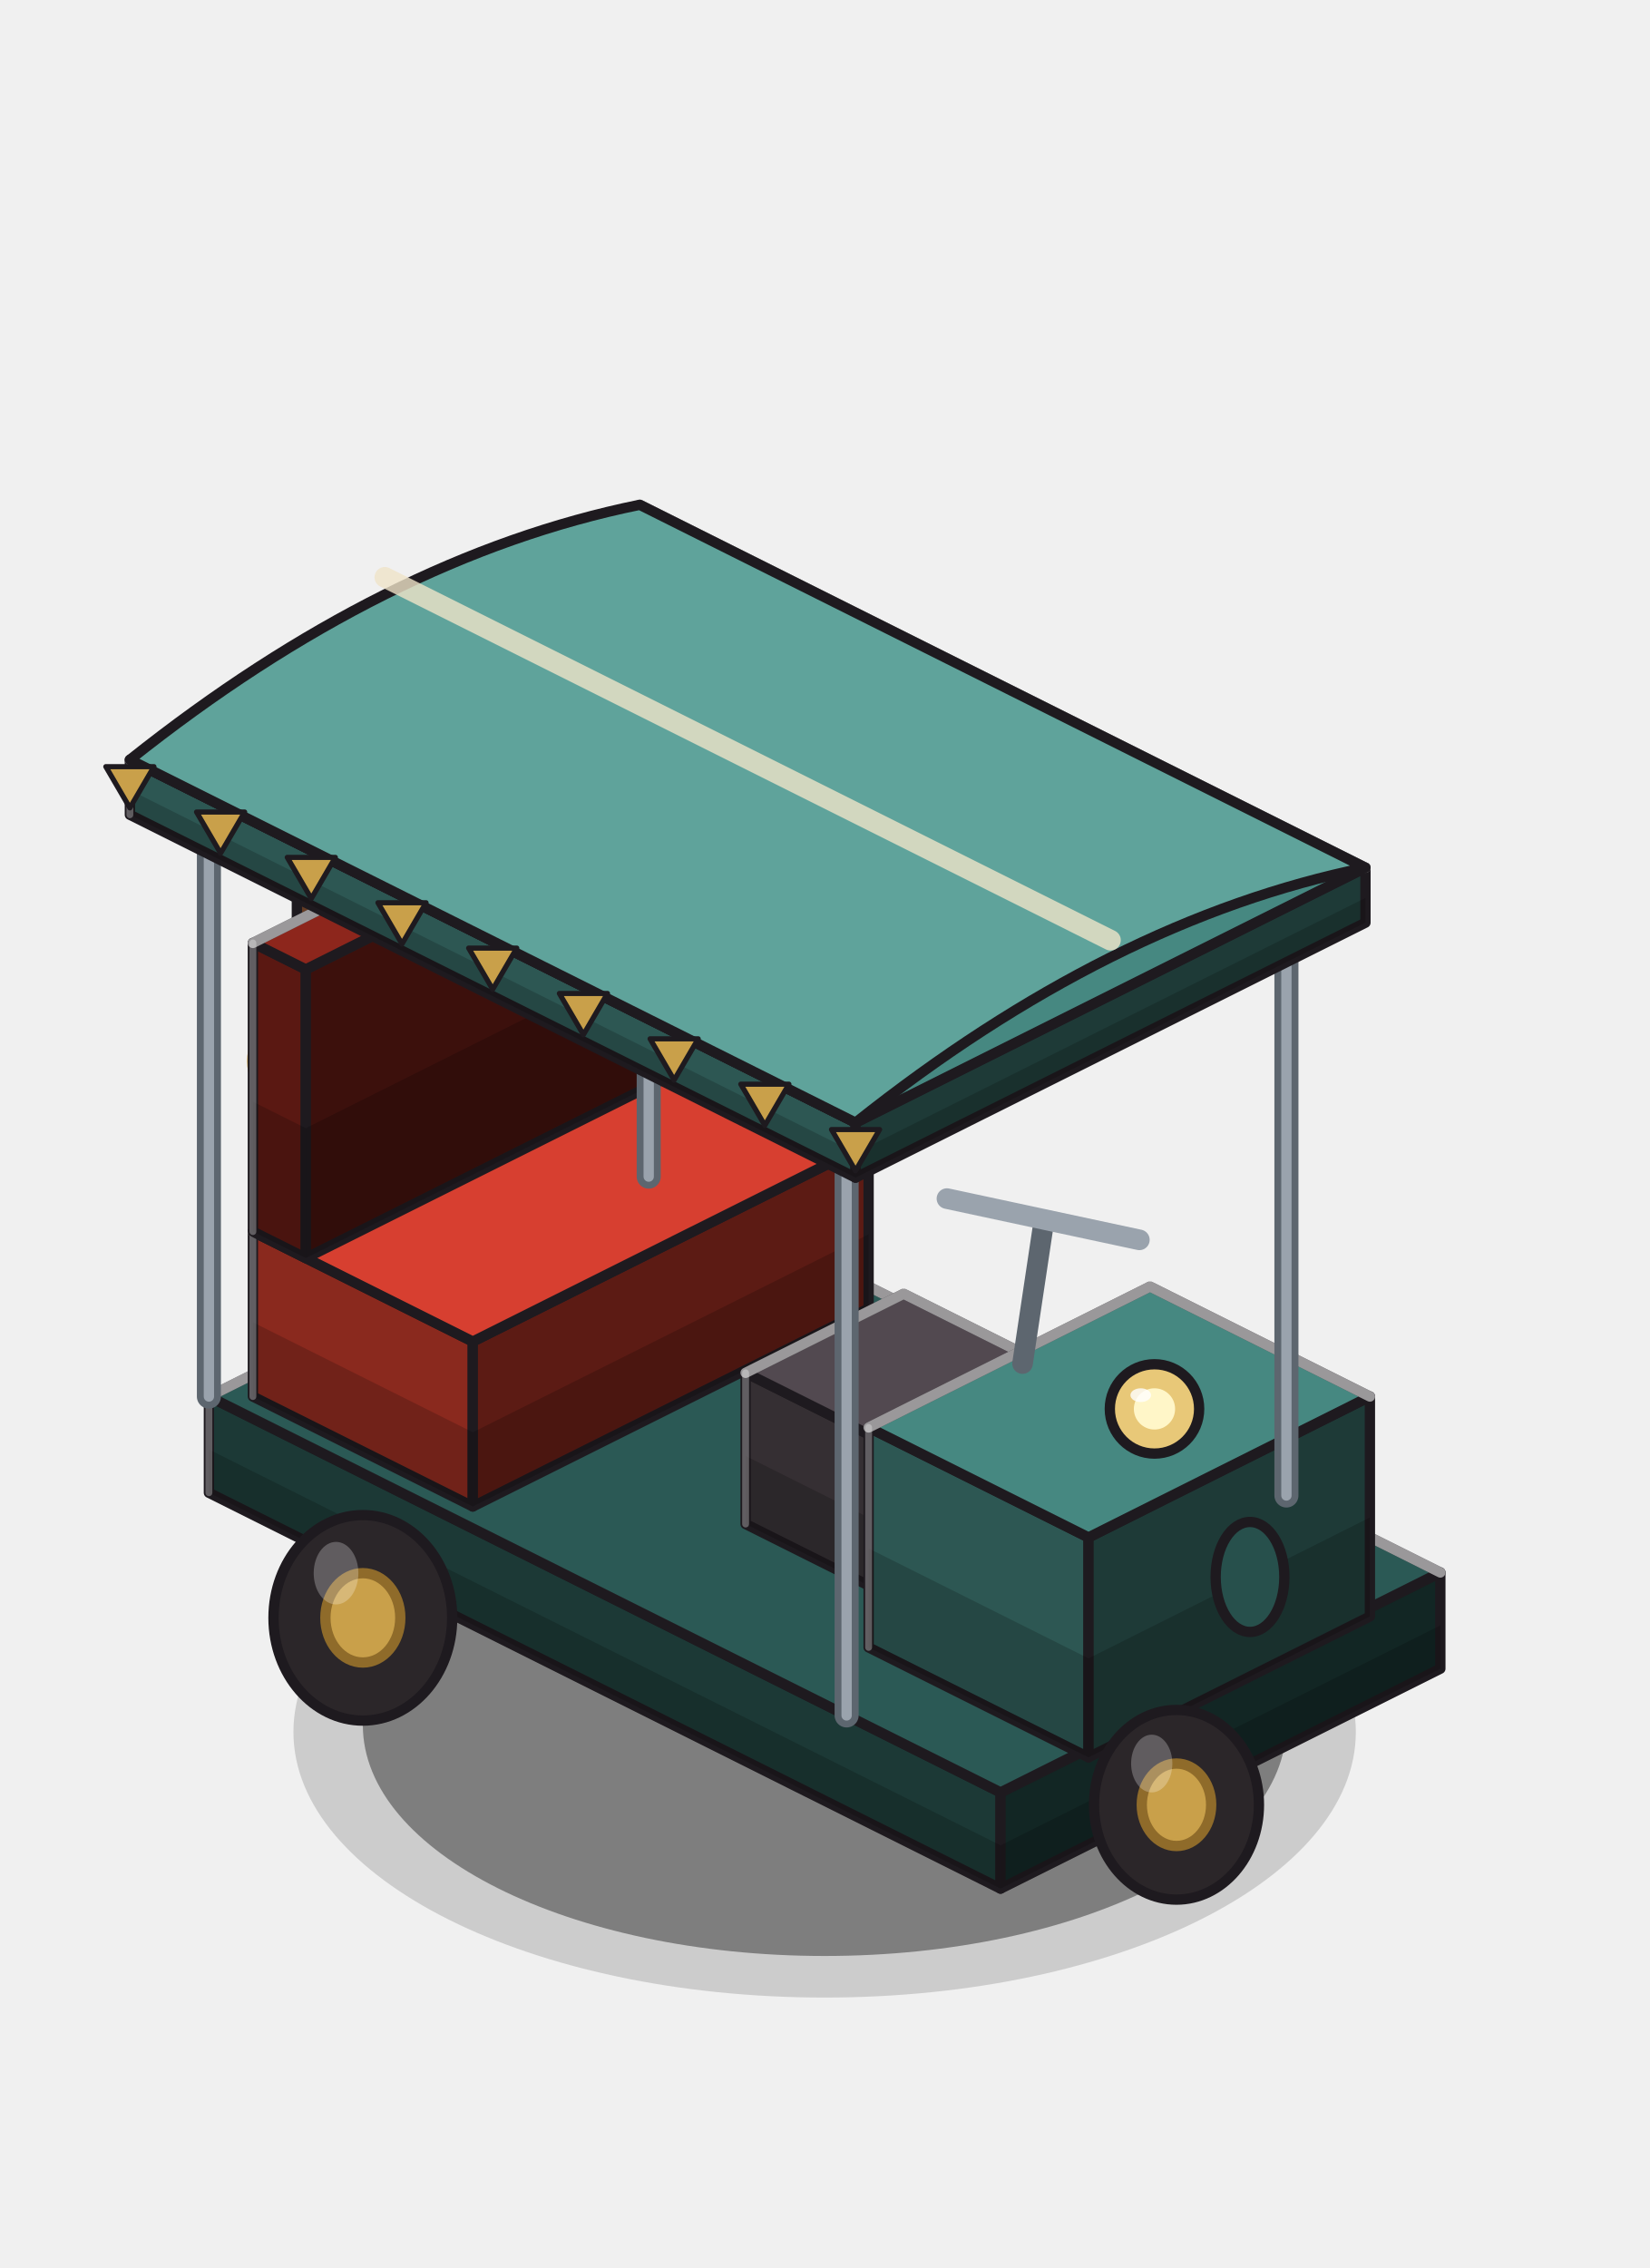
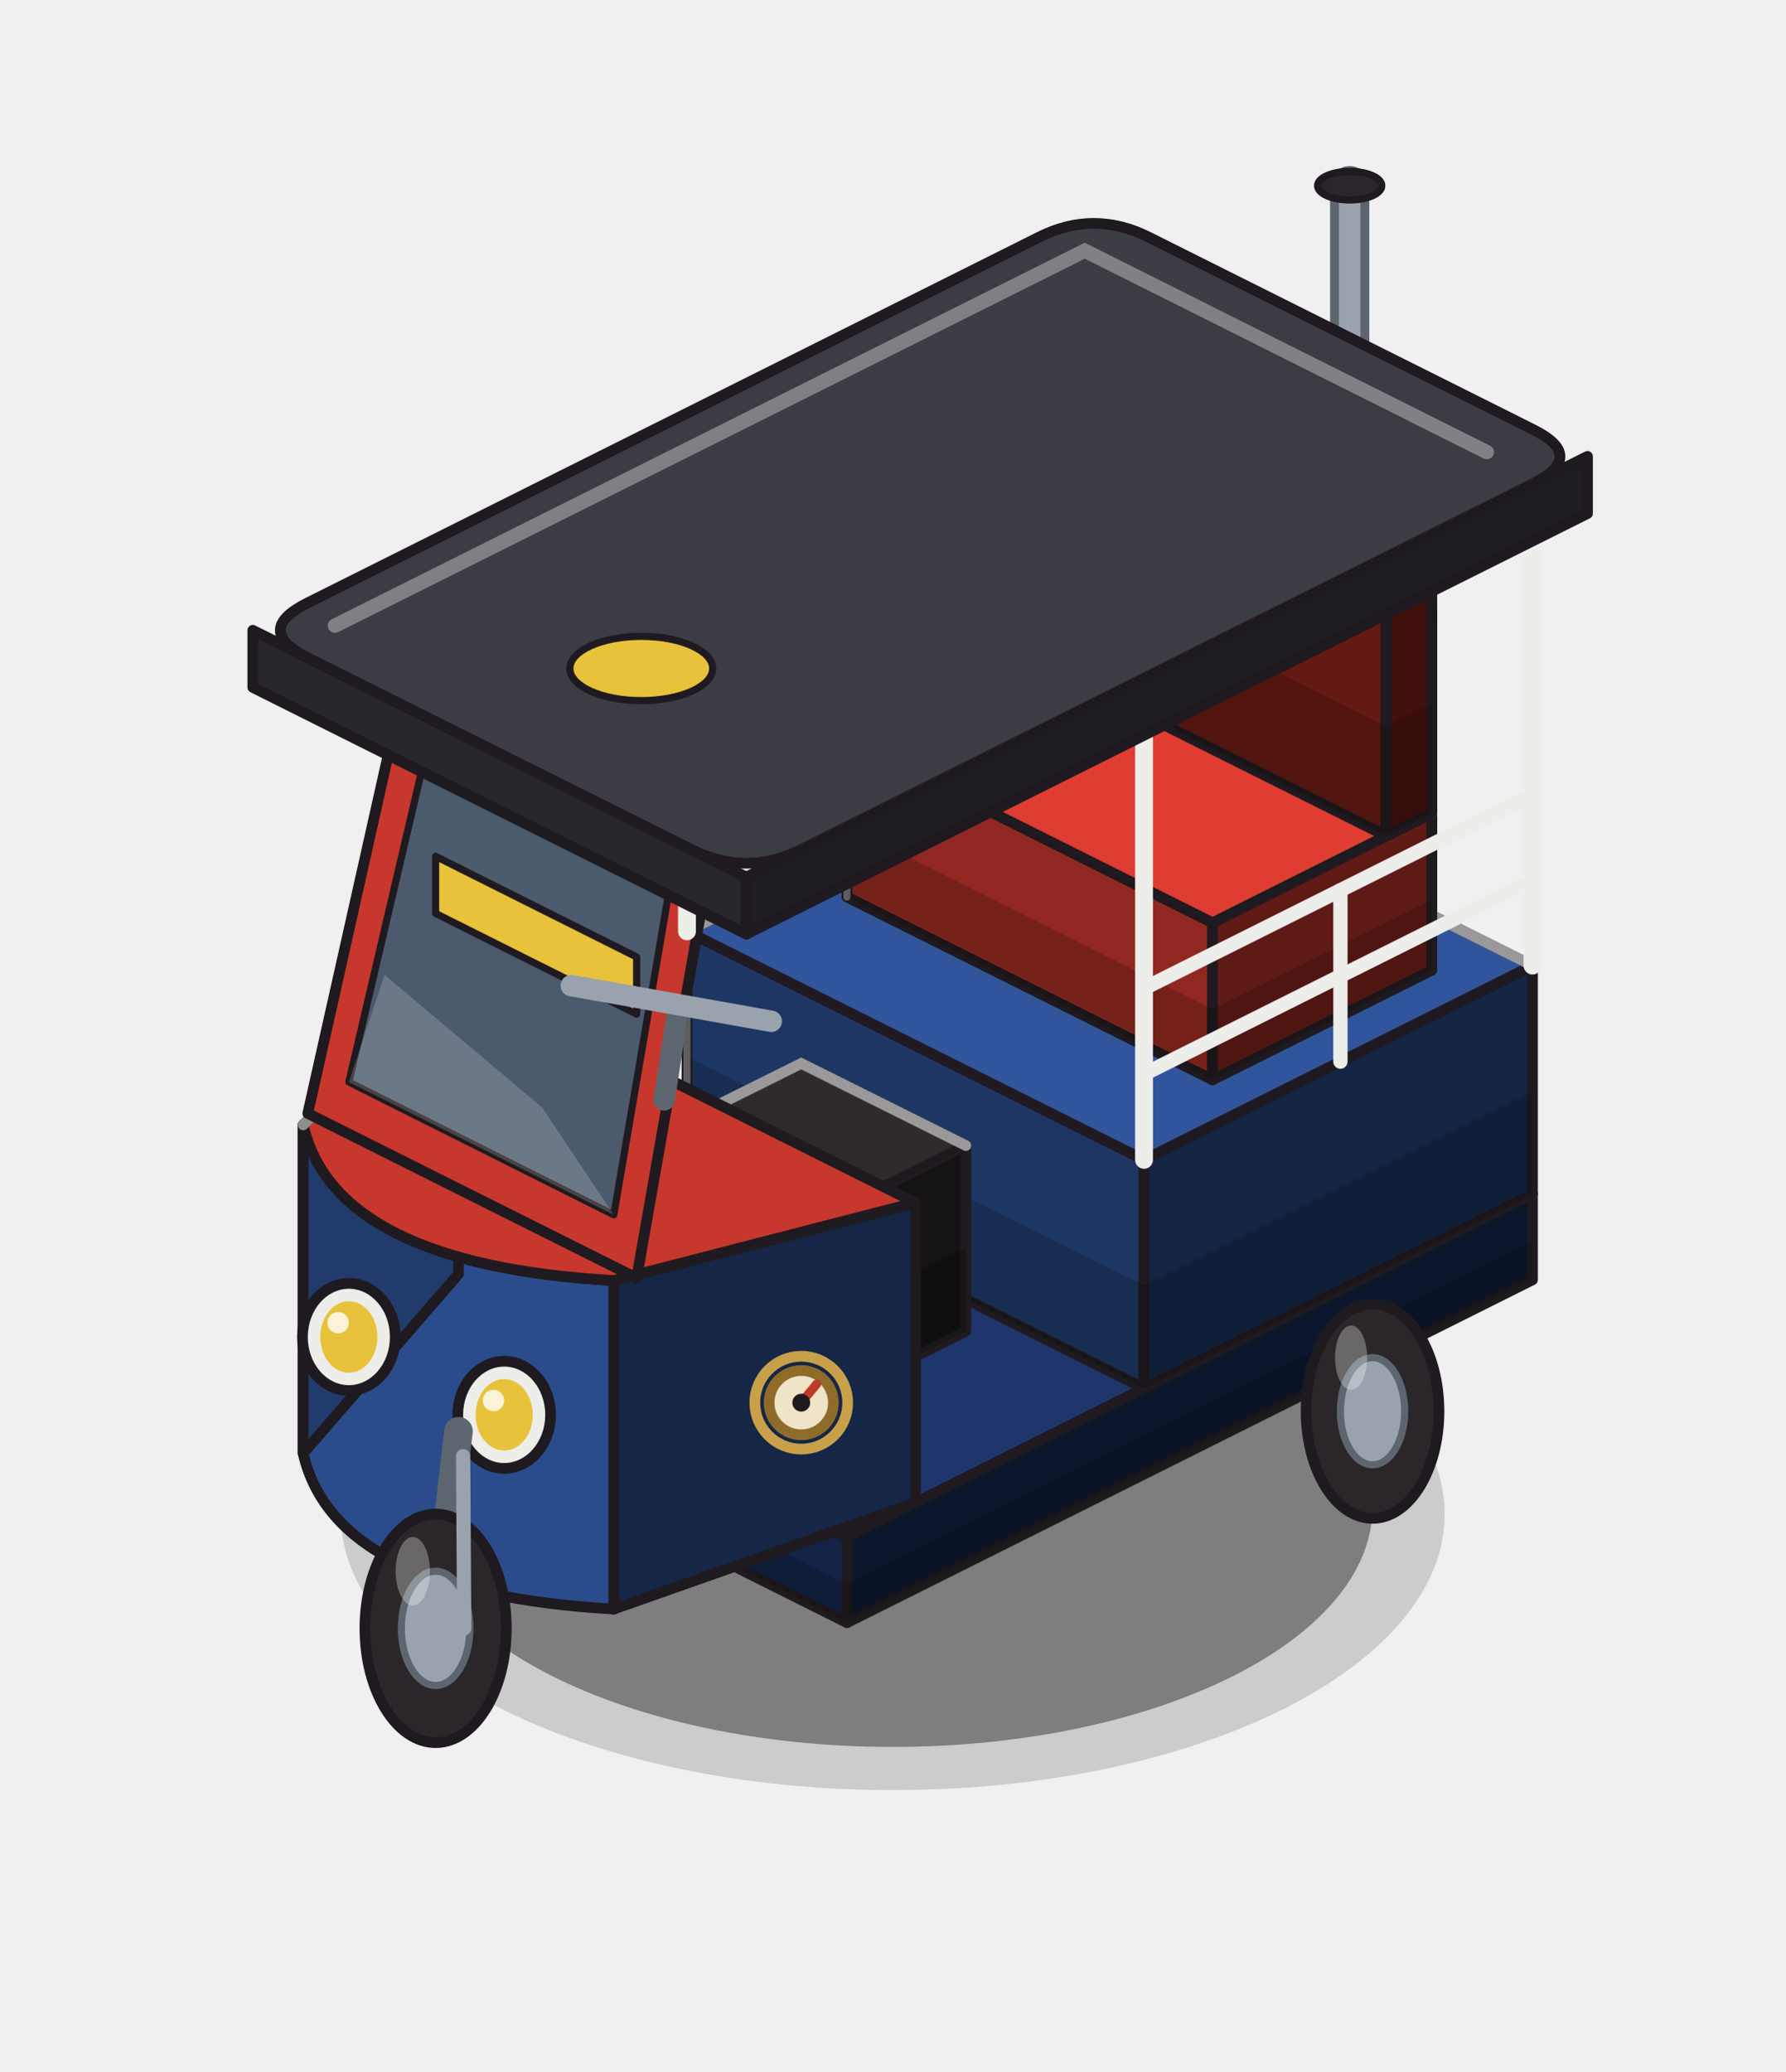
- <svg xmlns="http://www.w3.org/2000/svg" width="480" height="660" viewBox="0 0 480 660">
-   <ellipse cx="240.0" cy="504.0" rx="154.6" ry="77.3" fill="#000000" opacity="0.152" />
-   <ellipse cx="240.0" cy="502.0" rx="134.4" ry="67.2" fill="#000000" opacity="0.38" />
-   <ellipse cx="233.6" cy="406.8" rx="26.0" ry="29.9" fill="#2B2629" stroke="#1E1A1F" stroke-width="3" />
-   <ellipse cx="233.6" cy="406.8" rx="10.9" ry="13.0" fill="#C9A04A" stroke="#8F6B2A" stroke-width="3" />
-   <ellipse cx="225.8" cy="393.8" rx="6.5" ry="9.1" fill="#FFFFFF" opacity="0.25" />
+ <svg xmlns="http://www.w3.org/2000/svg" width="500" height="580" viewBox="0 0 500 580">
+   <ellipse cx="250.0" cy="424.0" rx="154.6" ry="77.3" fill="#000000" opacity="0.152" />
+   <ellipse cx="250.0" cy="422.0" rx="134.4" ry="67.2" fill="#000000" opacity="0.38" />
+   <ellipse cx="243.6" cy="324.8" rx="18.6" ry="30.0" fill="#2B2629" stroke="#1E1A1F" stroke-width="3" />
+   <ellipse cx="243.6" cy="324.8" rx="9.0" ry="15.0" fill="#9AA3AD" stroke="#5D666F" stroke-width="2" />
+   <ellipse cx="237.6" cy="309.8" rx="4.5" ry="9.0" fill="#FFFFFF" opacity="0.3" />
  <defs>
-     <linearGradient id="g2031" x1="0" x2="1">
+     <linearGradient id="g8039" x1="0" x2="1">
      <stop offset="0" stop-color="#5C3721" />
      <stop offset="0.45" stop-color="#B56D41" />
      <stop offset="1" stop-color="#643C24" />
    </linearGradient>
  </defs>
-   <path d="M86.4,246.0 L86.4,376.0 A25.6,12.8 0 0,0 137.6,376.0 L137.6,246.0 A25.6,12.8 0 0,0 86.4,246.0 Z" fill="url(#g2031)" stroke="#1E1A1F" stroke-width="3" stroke-linejoin="round" />
-   <ellipse cx="112.0" cy="246.0" rx="25.6" ry="12.8" fill="#C17446" stroke="#1E1A1F" stroke-width="3" />
-   <polyline points="96.1,252.0 96.1,366.0" fill="none" stroke="#FFFFFF" stroke-width="4.096" stroke-linecap="round" opacity="0.45" />
-   <path d="M86.4,376.0 A25.6,12.8 0 0,0 137.6,376.0 L137.6,337.0 A25.6,12.8 0 0,1 86.4,337.0 Z" fill="#000000" opacity="0.22" />
-   <polyline points="112.0,242.0 112.0,202.0" fill="none" stroke="#5D666F" stroke-width="12" stroke-linecap="round" stroke-linejoin="round" />
-   <polyline points="112.0,242.0 112.0,202.0" fill="none" stroke="#9AA3AD" stroke-width="7" stroke-linecap="round" stroke-linejoin="round" />
-   <ellipse cx="112.0" cy="202.0" rx="9.0" ry="4.0" fill="#2B2629" stroke="#1E1A1F" stroke-width="2" />
-   <ellipse cx="86.4" cy="308.8" rx="9.0" ry="9.0" fill="#EFE3C8" stroke="#8F6B2A" stroke-width="3" />
-   <ellipse cx="86.4" cy="308.8" rx="13.0" ry="13.0" fill="none" stroke="#C9A04A" stroke-width="3" />
-   <polyline points="86.4,308.8 90.7,303.6" fill="none" stroke="#C0392B" stroke-width="2.5" stroke-linecap="round" stroke-linejoin="round" />
-   <ellipse cx="86.4" cy="308.8" rx="2.0" ry="2.0" fill="#1E1A1F" stroke="#1E1A1F" stroke-width="1" />
-   <polygon points="60.8,434.4 291.2,549.6 291.2,521.6 60.8,406.4" fill="#1C3936" stroke="#1E1A1F" stroke-width="3" stroke-linejoin="round" />
-   <polygon points="291.2,549.6 419.2,485.6 419.2,457.6 291.2,521.6" fill="#122624" stroke="#1E1A1F" stroke-width="3" stroke-linejoin="round" />
-   <polygon points="188.8,342.4 419.2,457.6 291.2,521.6 60.8,406.4" fill="#2B5955" stroke="#1E1A1F" stroke-width="3" stroke-linejoin="round" />
-   <polygon points="60.8,434.4 291.2,549.6 291.2,537.0 60.8,421.8" fill="#000000" stroke="none" stroke-width="0" stroke-linejoin="round" opacity="0.18" />
-   <polygon points="291.2,549.6 419.2,485.6 419.2,473.0 291.2,537.0" fill="#000000" stroke="none" stroke-width="0" stroke-linejoin="round" opacity="0.18" />
-   <polyline points="60.8,406.4 188.8,342.4 419.2,457.6" fill="none" stroke="#FFFFFF" stroke-width="3" stroke-linecap="round" opacity="0.55" />
-   <polyline points="60.8,406.4 60.8,434.4" fill="none" stroke="#FFFFFF" stroke-width="2" stroke-linecap="round" opacity="0.3" />
-   <polygon points="73.6,406.4 137.6,438.4 137.6,390.4 73.6,358.4" fill="#8A291E" stroke="#1E1A1F" stroke-width="3" stroke-linejoin="round" />
-   <polygon points="137.6,438.4 252.8,380.8 252.8,332.8 137.6,390.4" fill="#5C1B14" stroke="#1E1A1F" stroke-width="3" stroke-linejoin="round" />
-   <polygon points="188.8,300.8 252.8,332.8 137.6,390.4 73.6,358.4" fill="#D73F30" stroke="#1E1A1F" stroke-width="3" stroke-linejoin="round" />
-   <polygon points="73.6,406.4 137.6,438.4 137.6,416.8 73.6,384.8" fill="#000000" stroke="none" stroke-width="0" stroke-linejoin="round" opacity="0.18" />
-   <polygon points="137.6,438.4 252.8,380.8 252.8,359.2 137.6,416.8" fill="#000000" stroke="none" stroke-width="0" stroke-linejoin="round" opacity="0.18" />
-   <polyline points="73.6,358.4 188.8,300.8 252.8,332.8" fill="none" stroke="#FFFFFF" stroke-width="3" stroke-linecap="round" opacity="0.55" />
-   <polyline points="73.6,358.4 73.6,406.4" fill="none" stroke="#FFFFFF" stroke-width="2" stroke-linecap="round" opacity="0.3" />
-   <polygon points="73.6,358.4 89.0,366.1 89.0,282.1 73.6,274.4" fill="#5A1812" stroke="#1E1A1F" stroke-width="3" stroke-linejoin="round" />
-   <polygon points="89.0,366.1 204.2,308.5 204.2,224.5 89.0,282.1" fill="#3C100C" stroke="#1E1A1F" stroke-width="3" stroke-linejoin="round" />
-   <polygon points="188.8,216.8 204.2,224.5 89.0,282.1 73.6,274.4" fill="#8D261C" stroke="#1E1A1F" stroke-width="3" stroke-linejoin="round" />
-   <polygon points="73.6,358.4 89.0,366.1 89.0,328.3 73.6,320.6" fill="#000000" stroke="none" stroke-width="0" stroke-linejoin="round" opacity="0.18" />
-   <polygon points="89.0,366.1 204.2,308.5 204.2,270.7 89.0,328.3" fill="#000000" stroke="none" stroke-width="0" stroke-linejoin="round" opacity="0.18" />
-   <polyline points="73.6,274.4 188.8,216.8 204.2,224.5" fill="none" stroke="#FFFFFF" stroke-width="3" stroke-linecap="round" opacity="0.55" />
-   <polyline points="73.6,274.4 73.6,358.4" fill="none" stroke="#FFFFFF" stroke-width="2" stroke-linecap="round" opacity="0.3" />
-   <polygon points="217.0,443.5 255.4,462.7 255.4,418.7 217.0,399.5" fill="#352F33" stroke="#1E1A1F" stroke-width="3" stroke-linejoin="round" />
-   <polygon points="255.4,462.7 301.4,439.7 301.4,395.7 255.4,418.7" fill="#231F22" stroke="#1E1A1F" stroke-width="3" stroke-linejoin="round" />
-   <polygon points="263.0,376.5 301.4,395.7 255.4,418.7 217.0,399.5" fill="#524950" stroke="#1E1A1F" stroke-width="3" stroke-linejoin="round" />
-   <polygon points="217.0,443.5 255.4,462.7 255.4,442.9 217.0,423.7" fill="#000000" stroke="none" stroke-width="0" stroke-linejoin="round" opacity="0.18" />
-   <polygon points="255.4,462.7 301.4,439.7 301.4,419.9 255.4,442.9" fill="#000000" stroke="none" stroke-width="0" stroke-linejoin="round" opacity="0.18" />
-   <polyline points="217.0,399.5 263.0,376.5 301.4,395.7" fill="none" stroke="#FFFFFF" stroke-width="3" stroke-linecap="round" opacity="0.55" />
-   <polyline points="217.0,399.5 217.0,443.5" fill="none" stroke="#FFFFFF" stroke-width="2" stroke-linecap="round" opacity="0.3" />
-   <polygon points="252.8,479.4 316.8,511.4 316.8,447.4 252.8,415.4" fill="#2D5753" stroke="#1E1A1F" stroke-width="3" stroke-linejoin="round" />
-   <polygon points="316.8,511.4 398.7,470.4 398.7,406.4 316.8,447.4" fill="#1E3A37" stroke="#1E1A1F" stroke-width="3" stroke-linejoin="round" />
-   <polygon points="334.7,374.4 398.7,406.4 316.8,447.4 252.8,415.4" fill="#468881" stroke="#1E1A1F" stroke-width="3" stroke-linejoin="round" />
-   <polygon points="252.8,479.4 316.8,511.4 316.8,482.6 252.8,450.6" fill="#000000" stroke="none" stroke-width="0" stroke-linejoin="round" opacity="0.18" />
-   <polygon points="316.8,511.4 398.7,470.4 398.7,441.6 316.8,482.6" fill="#000000" stroke="none" stroke-width="0" stroke-linejoin="round" opacity="0.18" />
-   <polyline points="252.8,415.4 334.7,374.4 398.7,406.4" fill="none" stroke="#FFFFFF" stroke-width="3" stroke-linecap="round" opacity="0.55" />
-   <polyline points="252.8,415.4 252.8,479.4" fill="none" stroke="#FFFFFF" stroke-width="2" stroke-linecap="round" opacity="0.3" />
-   <ellipse cx="363.8" cy="458.9" rx="10.0" ry="16.0" fill="#27504C" stroke="#1E1A1F" stroke-width="3" />
-   <ellipse cx="336.0" cy="410.0" rx="13.0" ry="13.0" fill="#E8C878" stroke="#1E1A1F" stroke-width="3" />
-   <ellipse cx="336.0" cy="410.0" rx="6.0" ry="6.0" fill="#FFF6C8" stroke="none" stroke-width="0" />
-   <ellipse cx="332.0" cy="406.0" rx="3.0" ry="2.0" fill="#FFFFFF" opacity="0.8" />
-   <polyline points="297.6,396.8 303.6,356.8" fill="none" stroke="#5D666F" stroke-width="6" stroke-linecap="round" stroke-linejoin="round" />
-   <polyline points="275.6,348.8 331.6,360.8" fill="none" stroke="#9AA3AD" stroke-width="6" stroke-linecap="round" stroke-linejoin="round" />
-   <ellipse cx="105.6" cy="470.8" rx="26.0" ry="29.9" fill="#2B2629" stroke="#1E1A1F" stroke-width="3" />
-   <ellipse cx="105.6" cy="470.8" rx="10.9" ry="13.0" fill="#C9A04A" stroke="#8F6B2A" stroke-width="3" />
-   <ellipse cx="97.8" cy="457.8" rx="6.5" ry="9.1" fill="#FFFFFF" opacity="0.25" />
-   <ellipse cx="342.4" cy="525.2" rx="24.0" ry="27.6" fill="#2B2629" stroke="#1E1A1F" stroke-width="3" />
-   <ellipse cx="342.4" cy="525.2" rx="10.1" ry="12.0" fill="#C9A04A" stroke="#8F6B2A" stroke-width="3" />
-   <ellipse cx="335.2" cy="513.2" rx="6.0" ry="8.4" fill="#FFFFFF" opacity="0.25" />
-   <polyline points="188.8,342.4 188.8,174.4" fill="none" stroke="#5D666F" stroke-width="7" stroke-linecap="round" stroke-linejoin="round" />
-   <polyline points="188.8,342.4 188.8,174.4" fill="none" stroke="#9AA3AD" stroke-width="3" stroke-linecap="round" stroke-linejoin="round" />
-   <polyline points="374.4,435.2 374.4,267.2" fill="none" stroke="#5D666F" stroke-width="7" stroke-linecap="round" stroke-linejoin="round" />
-   <polyline points="374.4,435.2 374.4,267.2" fill="none" stroke="#9AA3AD" stroke-width="3" stroke-linecap="round" stroke-linejoin="round" />
-   <polyline points="246.4,499.2 246.4,331.2" fill="none" stroke="#5D666F" stroke-width="7" stroke-linecap="round" stroke-linejoin="round" />
-   <polyline points="246.4,499.2 246.4,331.2" fill="none" stroke="#9AA3AD" stroke-width="3" stroke-linecap="round" stroke-linejoin="round" />
-   <polyline points="60.8,406.4 60.8,238.4" fill="none" stroke="#5D666F" stroke-width="7" stroke-linecap="round" stroke-linejoin="round" />
-   <polyline points="60.8,406.4 60.8,238.4" fill="none" stroke="#9AA3AD" stroke-width="3" stroke-linecap="round" stroke-linejoin="round" />
-   <polygon points="37.8,237.1 249.0,342.7 249.0,326.7 37.8,221.1" fill="#2D5753" stroke="#1E1A1F" stroke-width="3" stroke-linejoin="round" />
-   <polygon points="249.0,342.7 397.4,268.5 397.4,252.5 249.0,326.7" fill="#1E3A37" stroke="#1E1A1F" stroke-width="3" stroke-linejoin="round" />
-   <polygon points="186.2,146.9 397.4,252.5 249.0,326.7 37.8,221.1" fill="#468881" stroke="#1E1A1F" stroke-width="3" stroke-linejoin="round" />
-   <polygon points="37.8,237.1 249.0,342.7 249.0,335.5 37.8,229.9" fill="#000000" stroke="none" stroke-width="0" stroke-linejoin="round" opacity="0.18" />
-   <polygon points="249.0,342.7 397.4,268.5 397.4,261.3 249.0,335.5" fill="#000000" stroke="none" stroke-width="0" stroke-linejoin="round" opacity="0.18" />
-   <polyline points="37.8,221.1 186.2,146.9 397.4,252.5" fill="none" stroke="#FFFFFF" stroke-width="3" stroke-linecap="round" opacity="0.55" />
-   <polyline points="37.8,221.1 37.8,237.1" fill="none" stroke="#FFFFFF" stroke-width="2" stroke-linecap="round" opacity="0.3" />
-   <path d="M37.8,221.1 Q112.0,162.0 186.2,146.9 L397.4,252.5 Q323.2,267.6 249.0,326.7 Z" fill="#5FA39B" stroke="#1E1A1F" stroke-width="3" stroke-linejoin="round" />
-   <polyline points="112.0,168.0 323.2,273.6" fill="none" stroke="#EFE3C8" stroke-width="6" stroke-linecap="round" opacity="0.8" />
-   <polygon points="242.0,328.7 256.0,328.7 249.0,340.7" fill="#C9A04A" stroke="#1E1A1F" stroke-width="1.5" stroke-linejoin="round" />
-   <polygon points="215.6,315.5 229.6,315.5 222.6,327.5" fill="#C9A04A" stroke="#1E1A1F" stroke-width="1.5" stroke-linejoin="round" />
-   <polygon points="189.2,302.3 203.2,302.3 196.2,314.3" fill="#C9A04A" stroke="#1E1A1F" stroke-width="1.5" stroke-linejoin="round" />
-   <polygon points="162.8,289.1 176.8,289.1 169.8,301.1" fill="#C9A04A" stroke="#1E1A1F" stroke-width="1.5" stroke-linejoin="round" />
-   <polygon points="136.4,275.9 150.4,275.9 143.4,287.9" fill="#C9A04A" stroke="#1E1A1F" stroke-width="1.5" stroke-linejoin="round" />
-   <polygon points="110.0,262.7 124.0,262.7 117.0,274.7" fill="#C9A04A" stroke="#1E1A1F" stroke-width="1.5" stroke-linejoin="round" />
-   <polygon points="83.6,249.5 97.6,249.5 90.6,261.5" fill="#C9A04A" stroke="#1E1A1F" stroke-width="1.5" stroke-linejoin="round" />
-   <polygon points="57.2,236.3 71.2,236.3 64.2,248.3" fill="#C9A04A" stroke="#1E1A1F" stroke-width="1.5" stroke-linejoin="round" />
-   <polygon points="30.8,223.1 44.8,223.1 37.8,235.1" fill="#C9A04A" stroke="#1E1A1F" stroke-width="1.5" stroke-linejoin="round" />
+   <path d="M355.0,172.0 L355.0,296.0 A23.0,11.5 0 0,0 401.0,296.0 L401.0,172.0 A23.0,11.5 0 0,0 355.0,172.0 Z" fill="url(#g8039)" stroke="#1E1A1F" stroke-width="3" stroke-linejoin="round" />
+   <ellipse cx="378.0" cy="172.0" rx="23.0" ry="11.5" fill="#C17446" stroke="#1E1A1F" stroke-width="3" />
+   <polyline points="363.7,178.0 363.7,286.0" fill="none" stroke="#FFFFFF" stroke-width="3.686" stroke-linecap="round" opacity="0.45" />
+   <path d="M355.0,296.0 A23.0,11.5 0 0,0 401.0,296.0 L401.0,258.8 A23.0,11.5 0 0,1 355.0,258.8 Z" fill="#000000" opacity="0.22" />
+   <polyline points="378.0,170.0 378.0,52.0" fill="none" stroke="#5D666F" stroke-width="11" stroke-linecap="round" stroke-linejoin="round" />
+   <polyline points="378.0,170.0 378.0,52.0" fill="none" stroke="#9AA3AD" stroke-width="6" stroke-linecap="round" stroke-linejoin="round" />
+   <ellipse cx="378.0" cy="52.0" rx="9.0" ry="4.0" fill="#2B2629" stroke="#1E1A1F" stroke-width="2" />
+   <polygon points="109.2,390.4 237.2,454.4 237.2,430.4 109.2,366.4" fill="#132345" stroke="#1E1A1F" stroke-width="3" stroke-linejoin="round" />
+   <polygon points="237.2,454.4 429.2,358.4 429.2,334.4 237.2,430.4" fill="#0C172E" stroke="#1E1A1F" stroke-width="3" stroke-linejoin="round" />
+   <polygon points="301.2,270.4 429.2,334.4 237.2,430.4 109.2,366.4" fill="#1E366B" stroke="#1E1A1F" stroke-width="3" stroke-linejoin="round" />
+   <polygon points="109.2,390.4 237.2,454.4 237.2,443.6 109.2,379.6" fill="#000000" stroke="none" stroke-width="0" stroke-linejoin="round" opacity="0.18" />
+   <polygon points="237.2,454.4 429.2,358.4 429.2,347.6 237.2,443.6" fill="#000000" stroke="none" stroke-width="0" stroke-linejoin="round" opacity="0.18" />
+   <polyline points="109.2,366.4 301.2,270.4 429.2,334.4" fill="none" stroke="#FFFFFF" stroke-width="3" stroke-linecap="round" opacity="0.55" />
+   <polyline points="109.2,366.4 109.2,390.4" fill="none" stroke="#FFFFFF" stroke-width="2" stroke-linecap="round" opacity="0.3" />
+   <polygon points="192.4,324.8 320.4,388.8 320.4,324.8 192.4,260.8" fill="#1E3664" stroke="#1E1A1F" stroke-width="3" stroke-linejoin="round" />
+   <polygon points="320.4,388.8 429.2,334.4 429.2,270.4 320.4,324.8" fill="#142443" stroke="#1E1A1F" stroke-width="3" stroke-linejoin="round" />
+   <polygon points="301.2,206.4 429.2,270.4 320.4,324.8 192.4,260.8" fill="#30559C" stroke="#1E1A1F" stroke-width="3" stroke-linejoin="round" />
+   <polygon points="192.4,324.8 320.4,388.8 320.4,360.0 192.4,296.0" fill="#000000" stroke="none" stroke-width="0" stroke-linejoin="round" opacity="0.18" />
+   <polygon points="320.4,388.8 429.2,334.4 429.2,305.6 320.4,360.0" fill="#000000" stroke="none" stroke-width="0" stroke-linejoin="round" opacity="0.18" />
+   <polyline points="192.4,260.8 301.2,206.4 429.2,270.4" fill="none" stroke="#FFFFFF" stroke-width="3" stroke-linecap="round" opacity="0.55" />
+   <polyline points="192.4,260.8 192.4,324.8" fill="none" stroke="#FFFFFF" stroke-width="2" stroke-linecap="round" opacity="0.3" />
+   <polygon points="237.2,251.2 339.6,302.4 339.6,258.4 237.2,207.2" fill="#902720" stroke="#1E1A1F" stroke-width="3" stroke-linejoin="round" />
+   <polygon points="339.6,302.4 401.0,271.7 401.0,227.7 339.6,258.4" fill="#601A15" stroke="#1E1A1F" stroke-width="3" stroke-linejoin="round" />
+   <polygon points="298.6,176.5 401.0,227.7 339.6,258.4 237.2,207.2" fill="#E03D32" stroke="#1E1A1F" stroke-width="3" stroke-linejoin="round" />
+   <polygon points="237.2,251.2 339.6,302.4 339.6,282.6 237.2,231.4" fill="#000000" stroke="none" stroke-width="0" stroke-linejoin="round" opacity="0.18" />
+   <polygon points="339.6,302.4 401.0,271.7 401.0,251.9 339.6,282.6" fill="#000000" stroke="none" stroke-width="0" stroke-linejoin="round" opacity="0.18" />
+   <polyline points="237.2,207.2 298.6,176.5 401.0,227.7" fill="none" stroke="#FFFFFF" stroke-width="3" stroke-linecap="round" opacity="0.55" />
+   <polyline points="237.2,207.2 237.2,251.2" fill="none" stroke="#FFFFFF" stroke-width="2" stroke-linecap="round" opacity="0.3" />
+   <polygon points="285.8,182.9 388.2,234.1 388.2,166.1 285.8,114.9" fill="#631812" stroke="#1E1A1F" stroke-width="3" stroke-linejoin="round" />
+   <polygon points="388.2,234.1 401.0,227.7 401.0,159.7 388.2,166.1" fill="#42100C" stroke="#1E1A1F" stroke-width="3" stroke-linejoin="round" />
+   <polygon points="298.6,108.5 401.0,159.7 388.2,166.1 285.8,114.9" fill="#9A261C" stroke="#1E1A1F" stroke-width="3" stroke-linejoin="round" />
+   <polygon points="285.8,182.9 388.2,234.1 388.2,203.5 285.8,152.3" fill="#000000" stroke="none" stroke-width="0" stroke-linejoin="round" opacity="0.18" />
+   <polygon points="388.2,234.1 401.0,227.7 401.0,197.1 388.2,203.5" fill="#000000" stroke="none" stroke-width="0" stroke-linejoin="round" opacity="0.18" />
+   <polyline points="285.8,114.9 298.6,108.5 401.0,159.7" fill="none" stroke="#FFFFFF" stroke-width="3" stroke-linecap="round" opacity="0.55" />
+   <polyline points="285.8,114.9 285.8,182.9" fill="none" stroke="#FFFFFF" stroke-width="2" stroke-linecap="round" opacity="0.3" />
+   <polyline points="429.2,246.4 320.4,300.8" fill="none" stroke="#EDEDEA" stroke-width="4" stroke-linecap="round" stroke-linejoin="round" />
+   <polyline points="429.2,222.4 320.4,276.8" fill="none" stroke="#EDEDEA" stroke-width="4" stroke-linecap="round" stroke-linejoin="round" />
+   <polyline points="429.2,270.4 429.2,222.4" fill="none" stroke="#EDEDEA" stroke-width="4" stroke-linecap="round" stroke-linejoin="round" />
+   <polyline points="375.4,297.3 375.4,249.3" fill="none" stroke="#EDEDEA" stroke-width="4" stroke-linecap="round" stroke-linejoin="round" />
+   <polyline points="320.4,324.8 320.4,276.8" fill="none" stroke="#EDEDEA" stroke-width="4" stroke-linecap="round" stroke-linejoin="round" />
+   <polygon points="183.4,370.2 229.5,393.3 229.5,341.3 183.4,318.2" fill="#1E1B1D" stroke="#1E1A1F" stroke-width="3" stroke-linejoin="round" />
+   <polygon points="229.5,393.3 270.5,372.8 270.5,320.8 229.5,341.3" fill="#141213" stroke="#1E1A1F" stroke-width="3" stroke-linejoin="round" />
+   <polygon points="224.4,297.8 270.5,320.8 229.5,341.3 183.4,318.2" fill="#302A2D" stroke="#1E1A1F" stroke-width="3" stroke-linejoin="round" />
+   <polygon points="183.4,370.2 229.5,393.3 229.5,369.9 183.4,346.8" fill="#000000" stroke="none" stroke-width="0" stroke-linejoin="round" opacity="0.18" />
+   <polygon points="229.5,393.3 270.5,372.8 270.5,349.4 229.5,369.9" fill="#000000" stroke="none" stroke-width="0" stroke-linejoin="round" opacity="0.18" />
+   <polyline points="183.4,318.2 224.4,297.8 270.5,320.8" fill="none" stroke="#FFFFFF" stroke-width="3" stroke-linecap="round" opacity="0.55" />
+   <polyline points="183.4,318.2 183.4,370.2" fill="none" stroke="#FFFFFF" stroke-width="2" stroke-linecap="round" opacity="0.3" />
+   <polygon points="256.4,420.8 171.9,450.6 171.9,358.6 256.4,336.8" fill="#152646" stroke="#1E1A1F" stroke-width="3" stroke-linejoin="round" />
+   <path d="M84.9,407.0 L84.9,315.0 Q93.8,354.1 171.9,358.6 L171.9,450.6 Q93.8,446.1 84.9,407.0 Z" fill="#2B4C8C" stroke="#1E1A1F" stroke-width="3" stroke-linejoin="round" />
+   <polygon points="128.4,356.8 84.9,407.0 84.9,315.0 128.4,272.8" fill="#213B6D" stroke="#1E1A1F" stroke-width="3" stroke-linejoin="round" />
+   <path d="M128.4,272.8 L84.9,315.0 Q93.8,354.1 171.9,358.6 L256.4,336.8 Z" fill="#C8372D" stroke="#1E1A1F" stroke-width="3" stroke-linejoin="round" />
+   <polyline points="128.4,272.8 84.9,315.0" fill="none" stroke="#FFFFFF" stroke-width="3" stroke-linecap="round" opacity="0.5" />
+   <ellipse cx="97.7" cy="374.4" rx="13.0" ry="15.0" fill="#EDEDEA" stroke="#1E1A1F" stroke-width="3" />
+   <ellipse cx="97.7" cy="374.4" rx="8.0" ry="10.0" fill="#E8C23A" stroke="none" stroke-width="0" />
+   <ellipse cx="94.7" cy="370.4" rx="3.0" ry="3.0" fill="#FFFFFF" opacity="0.8" />
+   <ellipse cx="141.2" cy="396.2" rx="13.0" ry="15.0" fill="#EDEDEA" stroke="#1E1A1F" stroke-width="3" />
+   <ellipse cx="141.2" cy="396.2" rx="8.0" ry="10.0" fill="#E8C23A" stroke="none" stroke-width="0" />
+   <ellipse cx="138.2" cy="392.2" rx="3.0" ry="3.0" fill="#FFFFFF" opacity="0.8" />
+   <ellipse cx="224.4" cy="392.8" rx="9.0" ry="9.0" fill="#EFE3C8" stroke="#8F6B2A" stroke-width="3" />
+   <ellipse cx="224.4" cy="392.8" rx="13.0" ry="13.0" fill="none" stroke="#C9A04A" stroke-width="3" />
+   <polyline points="224.4,392.8 228.7,387.6" fill="none" stroke="#C0392B" stroke-width="2.5" stroke-linecap="round" stroke-linejoin="round" />
+   <ellipse cx="224.4" cy="392.8" rx="2.0" ry="2.0" fill="#1E1A1F" stroke="#1E1A1F" stroke-width="1" />
+   <polygon points="86.2,311.8 178.3,357.9 198.8,241.1 111.8,197.6" fill="#C8372D" stroke="#1E1A1F" stroke-width="3" stroke-linejoin="round" />
+   <polygon points="97.7,303.0 171.9,340.2 187.3,249.9 118.2,215.4" fill="#4C5A6E" stroke="#1E1A1F" stroke-width="2" stroke-linejoin="round" />
+   <polygon points="97.7,303.0 171.9,340.2 151.9,310.2 107.7,273.0" fill="#FFFFFF" stroke="none" stroke-width="0" stroke-linejoin="round" opacity="0.18" />
+   <polygon points="122.0,239.8 178.3,268.0 178.3,284.0 122.0,255.8" fill="#E8C23A" stroke="#1E1A1F" stroke-width="2" stroke-linejoin="round" />
+   <polyline points="186.0,308.0 190.0,282.0" fill="none" stroke="#5D666F" stroke-width="6" stroke-linecap="round" stroke-linejoin="round" />
+   <polyline points="160.0,276.0 216.0,286.0" fill="none" stroke="#9AA3AD" stroke-width="6" stroke-linecap="round" stroke-linejoin="round" />
+   <polyline points="301.2,206.4 301.2,82.4" fill="none" stroke="#EDEDEA" stroke-width="5" stroke-linecap="round" stroke-linejoin="round" />
+   <polyline points="429.2,270.4 429.2,146.4" fill="none" stroke="#EDEDEA" stroke-width="5" stroke-linecap="round" stroke-linejoin="round" />
+   <polyline points="320.4,324.8 320.4,200.8" fill="none" stroke="#EDEDEA" stroke-width="5" stroke-linecap="round" stroke-linejoin="round" />
+   <polyline points="192.4,260.8 192.4,136.8" fill="none" stroke="#EDEDEA" stroke-width="5" stroke-linecap="round" stroke-linejoin="round" />
+   <ellipse cx="384.4" cy="395.2" rx="18.6" ry="30.0" fill="#2B2629" stroke="#1E1A1F" stroke-width="3" />
+   <ellipse cx="384.4" cy="395.2" rx="9.0" ry="15.0" fill="#9AA3AD" stroke="#5D666F" stroke-width="2" />
+   <ellipse cx="378.4" cy="380.2" rx="4.5" ry="9.0" fill="#FFFFFF" opacity="0.3" />
+   <polyline points="128.4,400.8 122.0,456.0" fill="none" stroke="#5D666F" stroke-width="8" stroke-linecap="round" stroke-linejoin="round" />
+   <ellipse cx="122.0" cy="456.0" rx="19.8" ry="32.0" fill="#2B2629" stroke="#1E1A1F" stroke-width="3" />
+   <ellipse cx="122.0" cy="456.0" rx="9.6" ry="16.0" fill="#9AA3AD" stroke="#5D666F" stroke-width="2" />
+   <ellipse cx="115.6" cy="440.0" rx="4.8" ry="9.6" fill="#FFFFFF" opacity="0.3" />
+   <polyline points="129.7,407.8 130.0,456.0" fill="none" stroke="#9AA3AD" stroke-width="4" stroke-linecap="round" stroke-linejoin="round" />
+   <polygon points="70.8,192.5 209.0,261.6 209.0,245.6 70.8,176.5" fill="#26262B" stroke="#1E1A1F" stroke-width="3" stroke-linejoin="round" />
+   <polygon points="209.0,261.6 444.6,143.8 444.6,127.8 209.0,245.6" fill="#1E1E22" stroke="#1E1A1F" stroke-width="3" stroke-linejoin="round" />
+   <path d="M291.0,66.4 Q306.3,58.7 321.7,66.4 L429.2,120.2 Q444.6,127.8 429.2,135.5 L224.4,237.9 Q209.0,245.6 193.7,237.9 L86.2,184.2 Q70.8,176.5 86.2,168.8 Z" fill="#3C3C44" stroke="#1E1A1F" stroke-width="3" stroke-linejoin="round" />
+   <polyline points="93.8,175.2 303.8,70.2 416.4,126.6" fill="none" stroke="#FFFFFF" stroke-width="4" stroke-linecap="round" opacity="0.35" />
+   <ellipse cx="179.6" cy="187.2" rx="20.0" ry="9.0" fill="#E8C23A" stroke="#1E1A1F" stroke-width="2" />
</svg>
